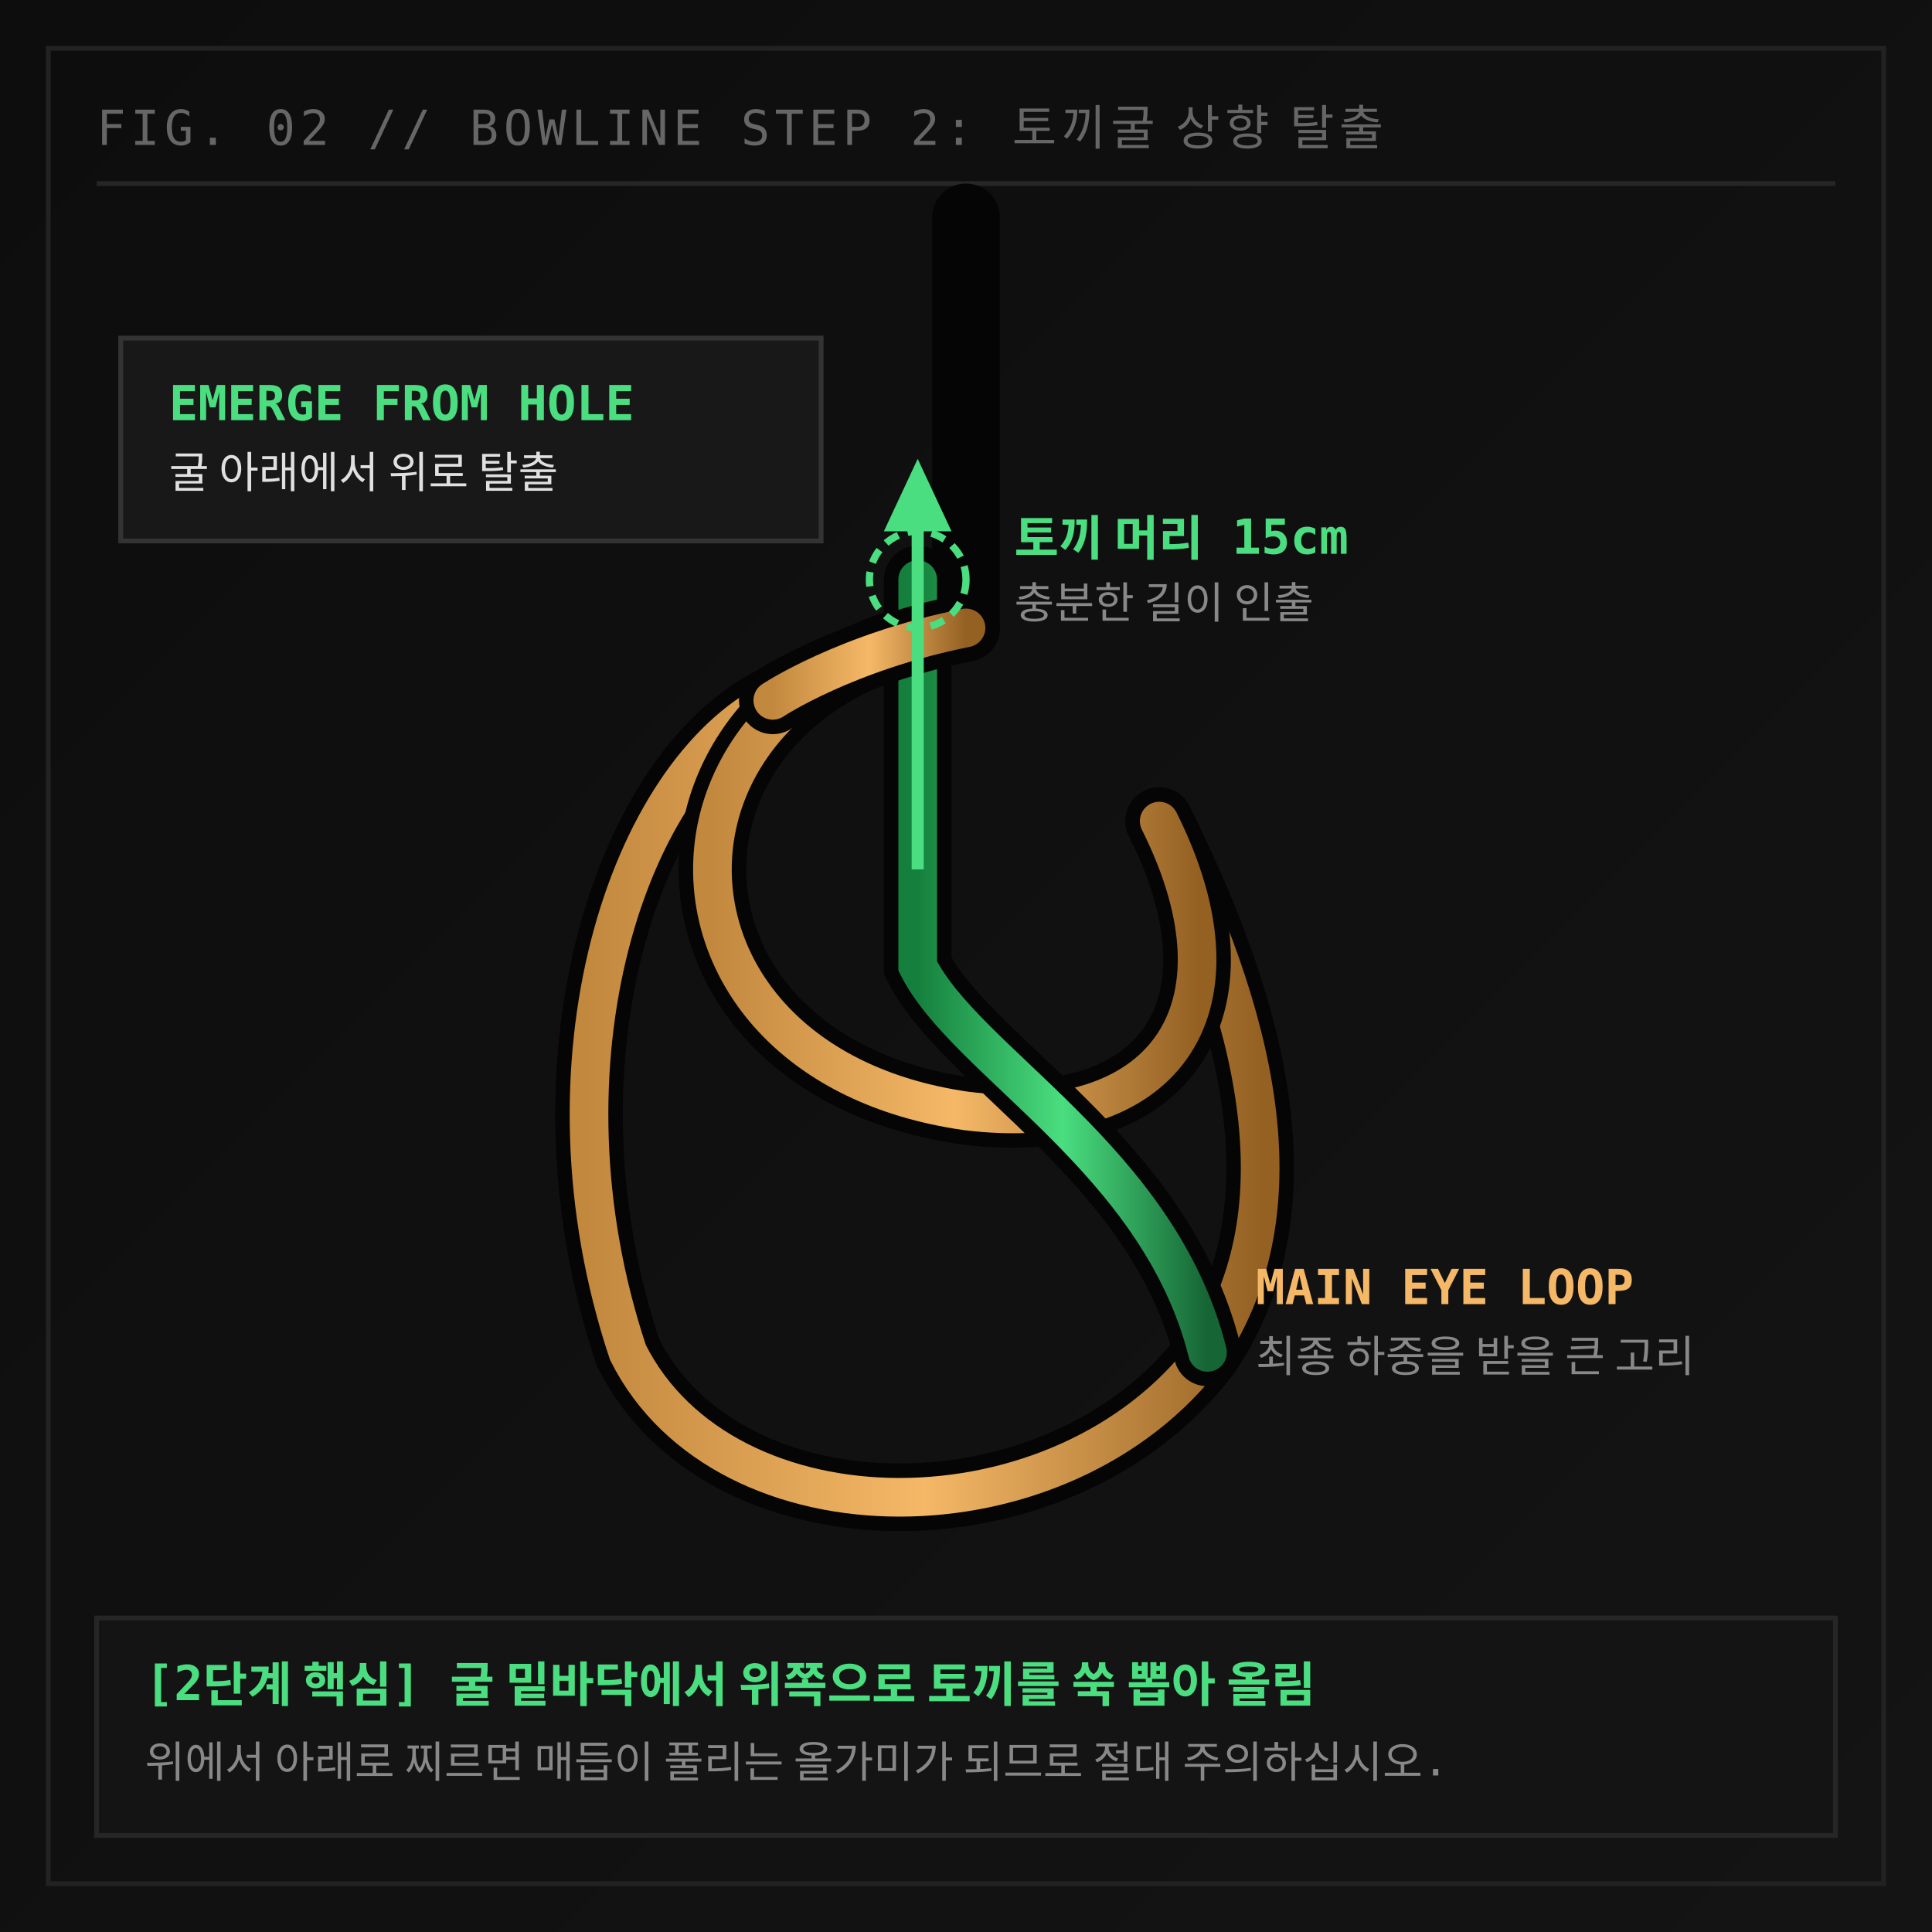
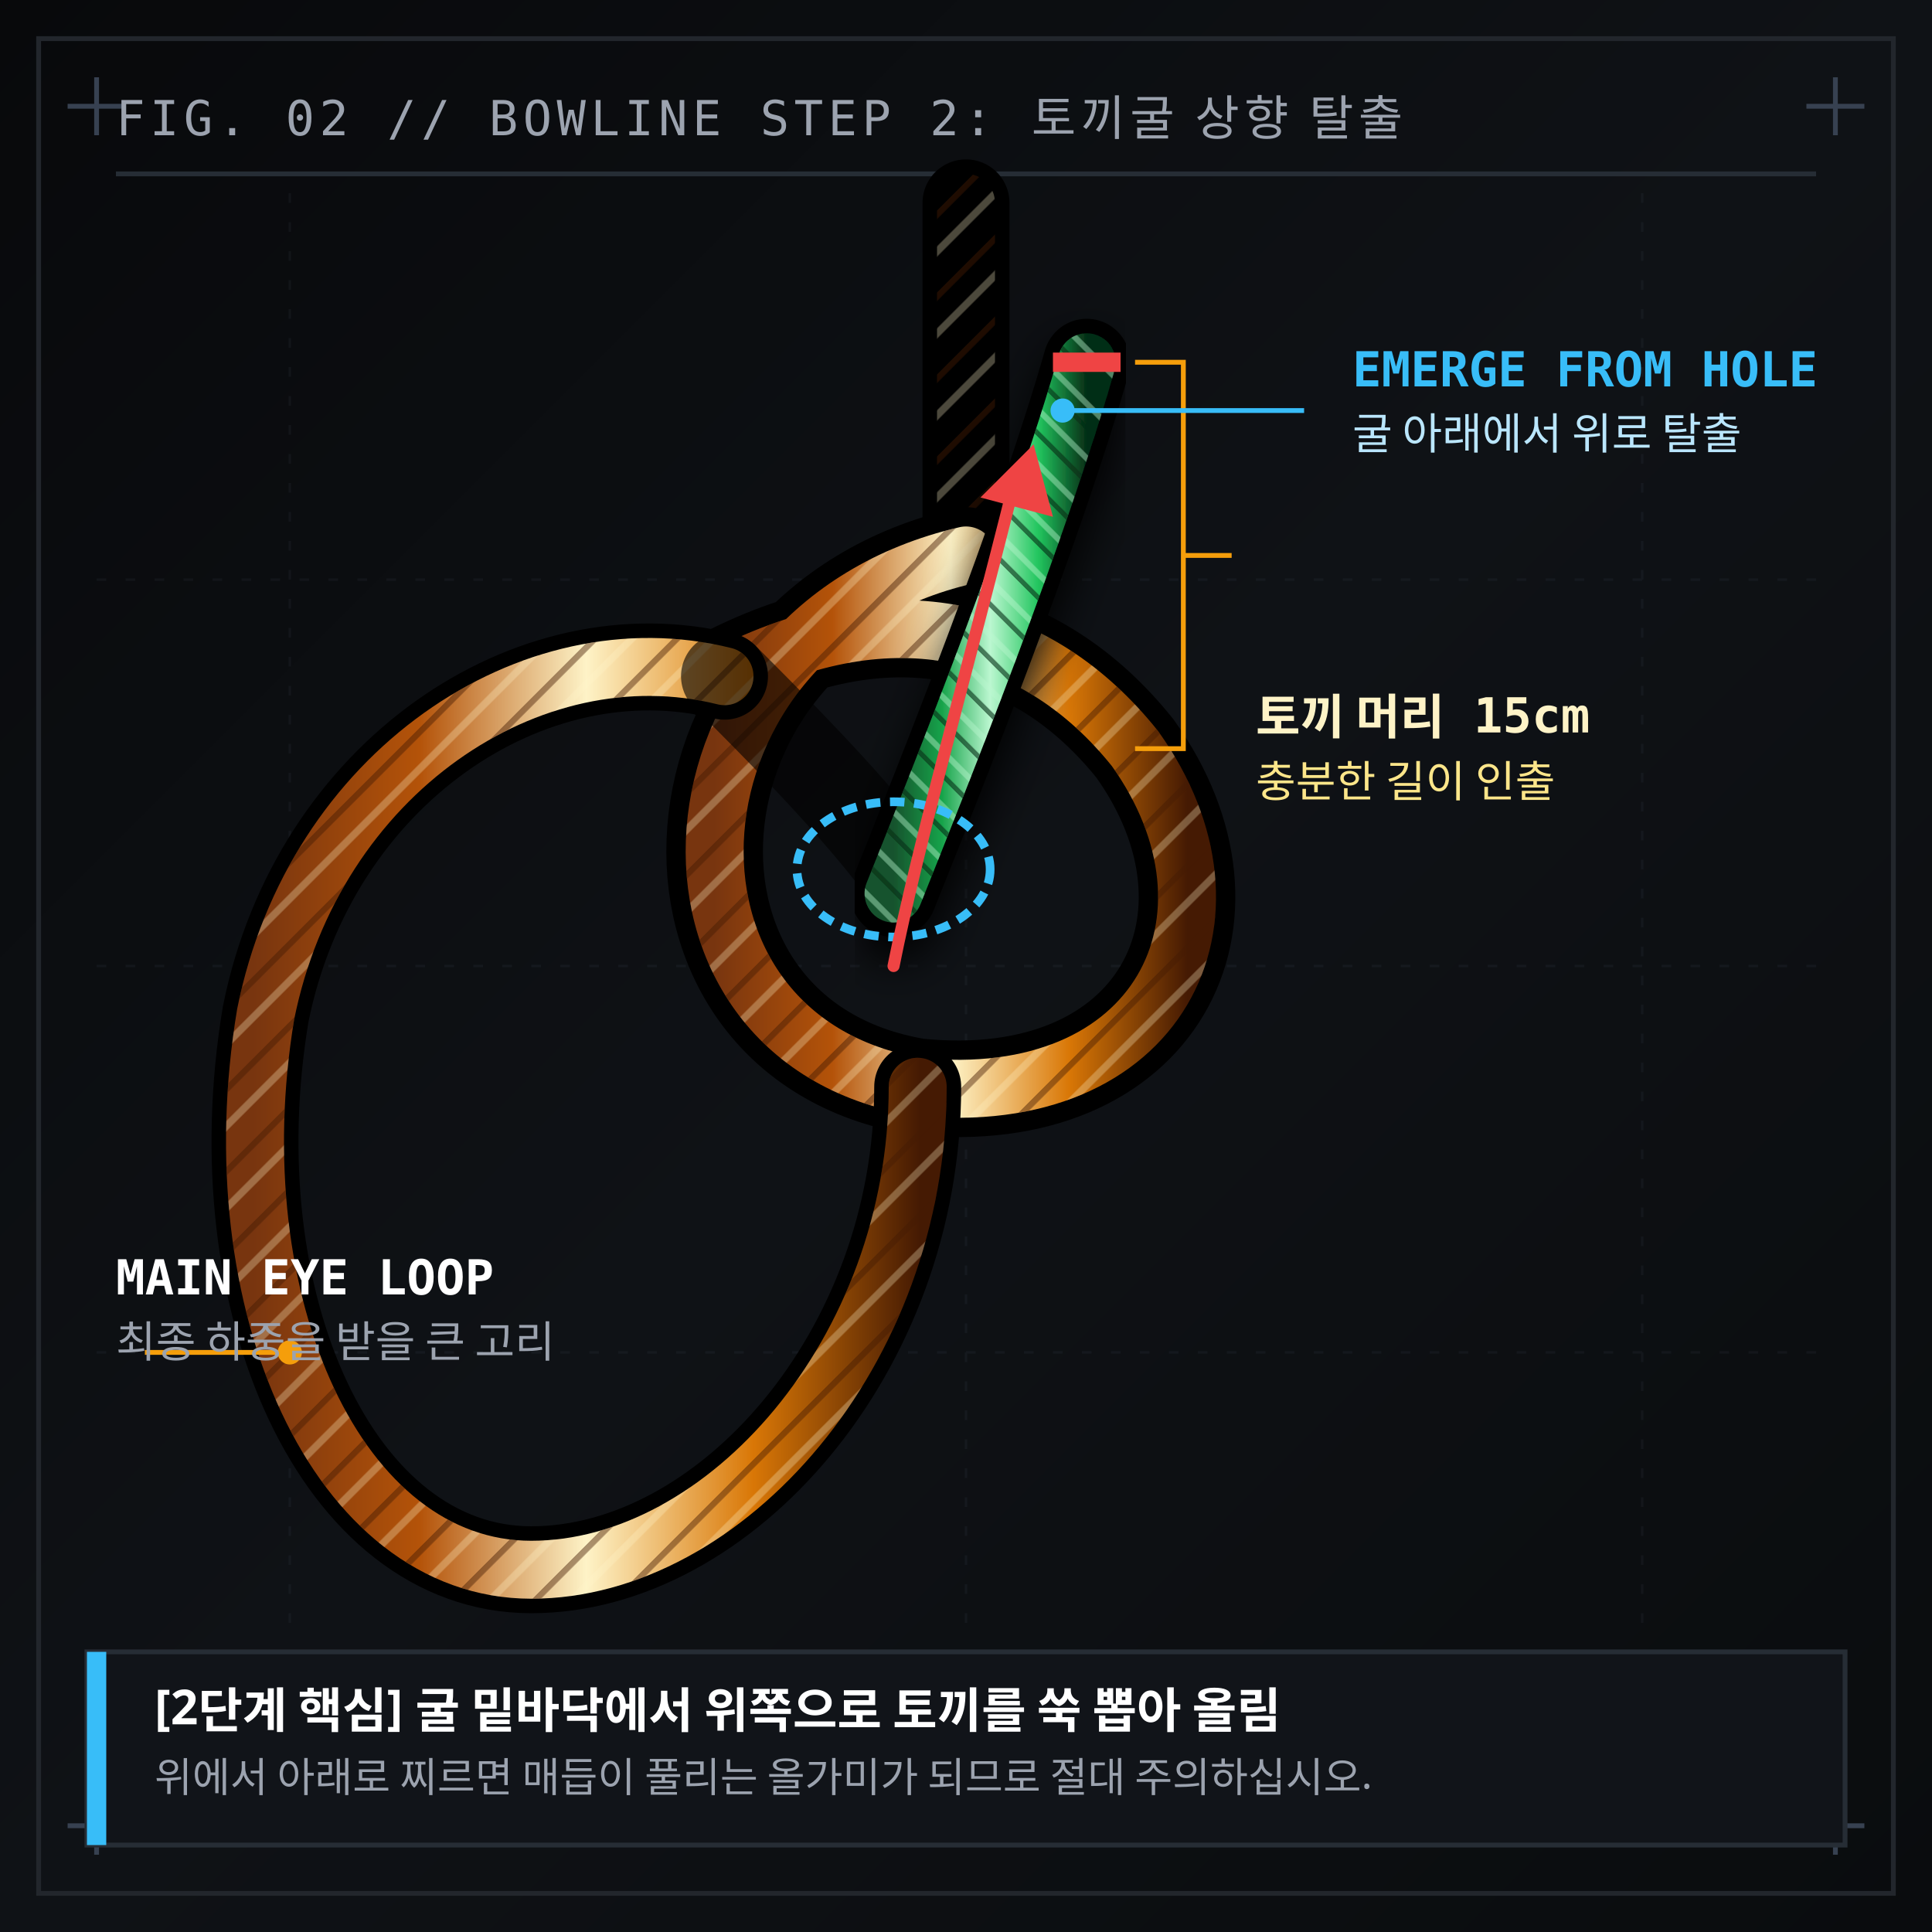
<svg xmlns="http://www.w3.org/2000/svg" viewBox="0 0 400 400" class="w-full h-full">
  <defs>
-     <linearGradient id="bg02" x1="0%" y1="0%" x2="100%" y2="100%">
-       <stop offset="0%" stop-color="#0d0d0d" />
-       <stop offset="100%" stop-color="#141414" />
+     <linearGradient id="bgGrad02" x1="0%" y1="0%" x2="100%" y2="100%">
+       <stop offset="0%" stop-color="#08090b" />
+       <stop offset="50%" stop-color="#0f1216" />
+       <stop offset="100%" stop-color="#0a0c0e" />
    </linearGradient>
-     <linearGradient id="standingRope2" x1="0%" y1="0%" x2="100%" y2="0%">
-       <stop offset="0%" stop-color="#c2883e" />
-       <stop offset="50%" stop-color="#f5b867" />
-       <stop offset="100%" stop-color="#946123" />
+     <linearGradient id="ropeManila02" x1="0%" y1="0%" x2="100%" y2="0%">
+       <stop offset="0%" stop-color="#78350f" />
+       <stop offset="25%" stop-color="#b45309" />
+       <stop offset="50%" stop-color="#fef3c7" />
+       <stop offset="75%" stop-color="#d97706" />
+       <stop offset="100%" stop-color="#451a03" />
    </linearGradient>
-     <linearGradient id="workingRope2" x1="0%" y1="0%" x2="100%" y2="0%">
-       <stop offset="0%" stop-color="#15803d" />
-       <stop offset="50%" stop-color="#4ade80" />
-       <stop offset="100%" stop-color="#166534" />
+     <linearGradient id="ropeGreen02" x1="0%" y1="0%" x2="100%" y2="0%">
+       <stop offset="0%" stop-color="#14532d" />
+       <stop offset="25%" stop-color="#16a34a" />
+       <stop offset="50%" stop-color="#bbf7d0" />
+       <stop offset="75%" stop-color="#22c55e" />
+       <stop offset="100%" stop-color="#052e16" />
    </linearGradient>
+     <filter id="shadowDeep02" x="-20%" y="-20%" width="140%" height="140%">
+       <feDropShadow dx="0" dy="5" stdDeviation="4.5" flood-color="#000000" flood-opacity="0.95" />
+     </filter>
+     <pattern id="braidManila02" width="12" height="12" patternUnits="userSpaceOnUse" patternTransform="rotate(45)">
+       <line x1="0" y1="0" x2="0" y2="12" stroke="#451a03" stroke-width="2.5" opacity="0.6" />
+       <line x1="6" y1="0" x2="6" y2="12" stroke="#fef3c7" stroke-width="1.5" opacity="0.4" />
+     </pattern>
+     <pattern id="braidGreen02" width="8" height="8" patternUnits="userSpaceOnUse" patternTransform="rotate(-45)">
+       <line x1="0" y1="0" x2="0" y2="8" stroke="#052e16" stroke-width="2" opacity="0.7" />
+       <line x1="4" y1="0" x2="4" y2="8" stroke="#bbf7d0" stroke-width="1.2" opacity="0.5" />
+     </pattern>
  </defs>
-   <rect width="400" height="400" fill="url(#bg02)" />
-   <rect x="10" y="10" width="380" height="380" fill="none" stroke="#222" stroke-width="1" />
-   <text x="20" y="30" fill="#666666" font-family="'JetBrains Mono', monospace" font-size="10" letter-spacing="1">FIG. 02 // BOWLINE STEP 2: 토끼굴 상향 탈출</text>
-   <line x1="20" y1="38" x2="380" y2="38" stroke="#262626" stroke-width="1" />
-   <path d="M 200 45 L 200 130" stroke="#050505" stroke-width="14" stroke-linecap="round" />
-   <path d="M 200 45 L 200 130" stroke="url(#standingRope2)" stroke-width="8" stroke-linecap="round" />
-   <path d="M 160 145 C 130 160 110 220 130 280 C 150 320 220 320 250 280 C 270 250 260 210 240 170" stroke="#050505" stroke-width="14" stroke-linecap="round" fill="none" />
-   <path d="M 160 145 C 130 160 110 220 130 280 C 150 320 220 320 250 280 C 270 250 260 210 240 170" stroke="url(#standingRope2)" stroke-width="8" stroke-linecap="round" fill="none" />
-   <path d="M 200 130 C 130 140 130 220 200 230 C 240 235 260 210 240 170" stroke="#050505" stroke-width="14" stroke-linecap="round" fill="none" />
-   <path d="M 200 130 C 130 140 130 220 200 230 C 240 235 260 210 240 170" stroke="url(#standingRope2)" stroke-width="8" stroke-linecap="round" fill="none" />
-   <path d="M 250 280 C 240 240 200 220 190 200 L 190 120" stroke="#050505" stroke-width="14" stroke-linecap="round" fill="none" />
-   <path d="M 250 280 C 240 240 200 220 190 200 L 190 120" stroke="url(#workingRope2)" stroke-width="8" stroke-linecap="round" fill="none" />
-   <path d="M 200 130 C 175 135 160 145 160 145" stroke="#050505" stroke-width="14" stroke-linecap="round" fill="none" />
-   <path d="M 200 130 C 175 135 160 145 160 145" stroke="url(#standingRope2)" stroke-width="8" stroke-linecap="round" fill="none" />
-   <line x1="190" y1="180" x2="190" y2="105" stroke="#4ade80" stroke-width="2.5" />
-   <polygon points="190,95 183,110 197,110" fill="#4ade80" />
-   <rect x="25" y="70" width="145" height="42" fill="#181818" stroke="#333" stroke-width="1" />
-   <text x="35" y="87" fill="#4ade80" font-family="'JetBrains Mono', monospace" font-size="10" font-weight="bold">EMERGE FROM HOLE</text>
-   <text x="35" y="101" fill="#e0e0e0" font-family="'JetBrains Mono', monospace" font-size="9">굴 아래에서 위로 탈출</text>
-   <circle cx="190" cy="120" r="10" fill="none" stroke="#4ade80" stroke-width="1.5" stroke-dasharray="3 2" />
-   <text x="210" y="115" fill="#4ade80" font-family="'JetBrains Mono', monospace" font-size="10" font-weight="bold">토끼 머리 15cm</text>
-   <text x="210" y="128" fill="#888888" font-family="'JetBrains Mono', monospace" font-size="9">충분한 길이 인출</text>
-   <text x="260" y="270" fill="#f5b867" font-family="'JetBrains Mono', monospace" font-size="10" font-weight="bold">MAIN EYE LOOP</text>
-   <text x="260" y="284" fill="#888888" font-family="'JetBrains Mono', monospace" font-size="9">최종 하중을 받을 큰 고리</text>
-   <rect x="20" y="335" width="360" height="45" fill="#141414" stroke="#262626" stroke-width="1" />
-   <text x="30" y="352" fill="#4ade80" font-family="'JetBrains Mono', monospace" font-size="10" font-weight="bold">[2단계 핵심] 굴 밑바닥에서 위쪽으로 토끼를 쑥 뽑아 올림</text>
-   <text x="30" y="368" fill="#888888" font-family="'JetBrains Mono', monospace" font-size="9">위에서 아래로 찌르면 매듭이 풀리는 올가미가 되므로 절대 주의하십시오.</text>
+   <rect width="400" height="400" fill="url(#bgGrad02)" />
+   <rect x="8" y="8" width="384" height="384" fill="none" stroke="#22262c" stroke-width="1" />
+   <path d="M 14 22 L 26 22 M 20 16 L 20 28" stroke="#374151" stroke-width="1" />
+   <path d="M 386 22 L 374 22 M 380 16 L 380 28" stroke="#374151" stroke-width="1" />
+   <path d="M 14 378 L 26 378 M 20 372 L 20 384" stroke="#374151" stroke-width="1" />
+   <path d="M 386 378 L 374 378 M 380 372 L 380 384" stroke="#374151" stroke-width="1" />
+   <text x="24" y="28" fill="#9ca3af" font-family="'JetBrains Mono', monospace" font-size="10" letter-spacing="1">FIG. 02 // BOWLINE STEP 2: 토끼굴 상향 탈출</text>
+   <line x1="24" y1="36" x2="376" y2="36" stroke="#262d35" stroke-width="1" />
+   <g opacity="0.12" stroke="#4b5563" stroke-width="0.5" stroke-dasharray="2 4">
+     <line x1="60" y1="40" x2="60" y2="340" />
+     <line x1="200" y1="40" x2="200" y2="340" />
+     <line x1="340" y1="40" x2="340" y2="340" />
+     <line x1="20" y1="120" x2="380" y2="120" />
+     <line x1="20" y1="200" x2="380" y2="200" />
+     <line x1="20" y1="280" x2="380" y2="280" />
+   </g>
+   <path d="M 200 42 L 200 115" stroke="#000000" stroke-width="18" stroke-linecap="round" />
+   <path d="M 200 42 L 200 115" stroke="url(#ropeManila02)" stroke-width="12" stroke-linecap="round" />
+   <path d="M 200 42 L 200 115" stroke="url(#braidManila02)" stroke-width="12" stroke-linecap="round" opacity="0.75" />
+   <path d="M 200 115 C 135 130 130 215 190 225 C 240 230 260 190 235 155 C 215 130 185 122 150 140" stroke="#000000" stroke-width="20" stroke-linecap="round" fill="none" />
+   <path d="M 200 115 C 135 130 130 215 190 225 C 240 230 260 190 235 155 C 215 130 185 122 150 140" stroke="url(#ropeManila02)" stroke-width="12" stroke-linecap="round" fill="none" />
+   <path d="M 200 115 C 135 130 130 215 190 225 C 240 230 260 190 235 155 C 215 130 185 122 150 140" stroke="url(#braidManila02)" stroke-width="12" stroke-linecap="round" fill="none" opacity="0.75" />
+   <path d="M 190 225 C 190 280 150 325 110 325 C 70 325 45 270 55 210 C 65 160 110 130 150 140" stroke="#000000" stroke-width="18" stroke-linecap="round" fill="none" />
+   <path d="M 190 225 C 190 280 150 325 110 325 C 70 325 45 270 55 210 C 65 160 110 130 150 140" stroke="url(#ropeManila02)" stroke-width="12" stroke-linecap="round" fill="none" />
+   <path d="M 190 225 C 190 280 150 325 110 325 C 70 325 45 270 55 210 C 65 160 110 130 150 140" stroke="url(#braidManila02)" stroke-width="12" stroke-linecap="round" fill="none" opacity="0.75" />
+   <path d="M 150 140 C 160 150 175 165 185 178" stroke="#000000" stroke-width="18" stroke-linecap="round" fill="none" opacity="0.6" />
+   <g filter="url(#shadowDeep02)">
+     <path d="M 185 185 C 195 160 215 110 225 75" stroke="#000000" stroke-width="18" stroke-linecap="round" fill="none" />
+     <path d="M 185 185 C 195 160 215 110 225 75" stroke="url(#ropeGreen02)" stroke-width="12" stroke-linecap="round" fill="none" />
+     <path d="M 185 185 C 195 160 215 110 225 75" stroke="url(#braidGreen02)" stroke-width="12" stroke-linecap="round" fill="none" opacity="0.85" />
+   </g>
+   <line x1="220" y1="75" x2="230" y2="75" stroke="#ef4444" stroke-width="4" stroke-linecap="square" />
+   <ellipse cx="185" cy="180" rx="20" ry="14" fill="none" stroke="#38bdf8" stroke-width="1.8" stroke-dasharray="3 2" />
+   <path d="M 185 200 C 190 175 200 140 210 100" fill="none" stroke="#ef4444" stroke-width="2.5" stroke-linecap="round" />
+   <polygon points="214,92 203,103 218,107" fill="#ef4444" />
+   <path d="M 235 75 L 245 75 L 245 155 L 235 155" fill="none" stroke="#f59e0b" stroke-width="1" />
+   <line x1="245" y1="115" x2="255" y2="115" stroke="#f59e0b" stroke-width="1" />
+   <line x1="220" y1="85" x2="270" y2="85" stroke="#38bdf8" stroke-width="1" />
+   <circle cx="220" cy="85" r="2.5" fill="#38bdf8" />
+   <text x="280" y="80" fill="#38bdf8" font-family="'JetBrains Mono', monospace" font-size="10" font-weight="bold">EMERGE FROM HOLE</text>
+   <text x="280" y="93" fill="#bae6fd" font-family="'JetBrains Mono', monospace" font-size="9">굴 아래에서 위로 탈출</text>
+   <text x="260" y="152" fill="#fef3c7" font-family="'JetBrains Mono', monospace" font-size="10" font-weight="bold">토끼 머리 15cm</text>
+   <text x="260" y="165" fill="#fde68a" font-family="'JetBrains Mono', monospace" font-size="9">충분한 길이 인출</text>
+   <line x1="60" y1="280" x2="30" y2="280" stroke="#f59e0b" stroke-width="1" />
+   <circle cx="60" cy="280" r="2.5" fill="#f59e0b" />
+   <text x="24" y="268" fill="#ffffff" font-family="'JetBrains Mono', monospace" font-size="10" font-weight="bold">MAIN EYE LOOP</text>
+   <text x="24" y="281" fill="#9ca3af" font-family="'JetBrains Mono', monospace" font-size="9">최종 하중을 받을 큰 고리</text>
+   <rect x="18" y="342" width="364" height="40" fill="#111419" stroke="#262d35" stroke-width="1" />
+   <rect x="18" y="342" width="4" height="40" fill="#38bdf8" />
+   <text x="32" y="357" fill="#ffffff" font-family="'Space Grotesk', sans-serif" font-size="10" font-weight="bold">[2단계 핵심] 굴 밑바닥에서 위쪽으로 토끼를 쑥 뽑아 올림</text>
+   <text x="32" y="371" fill="#9ca3af" font-family="'Chivo', sans-serif" font-size="8.5">위에서 아래로 찌르면 매듭이 풀리는 올가미가 되므로 절대 주의하십시오.</text>
</svg>
